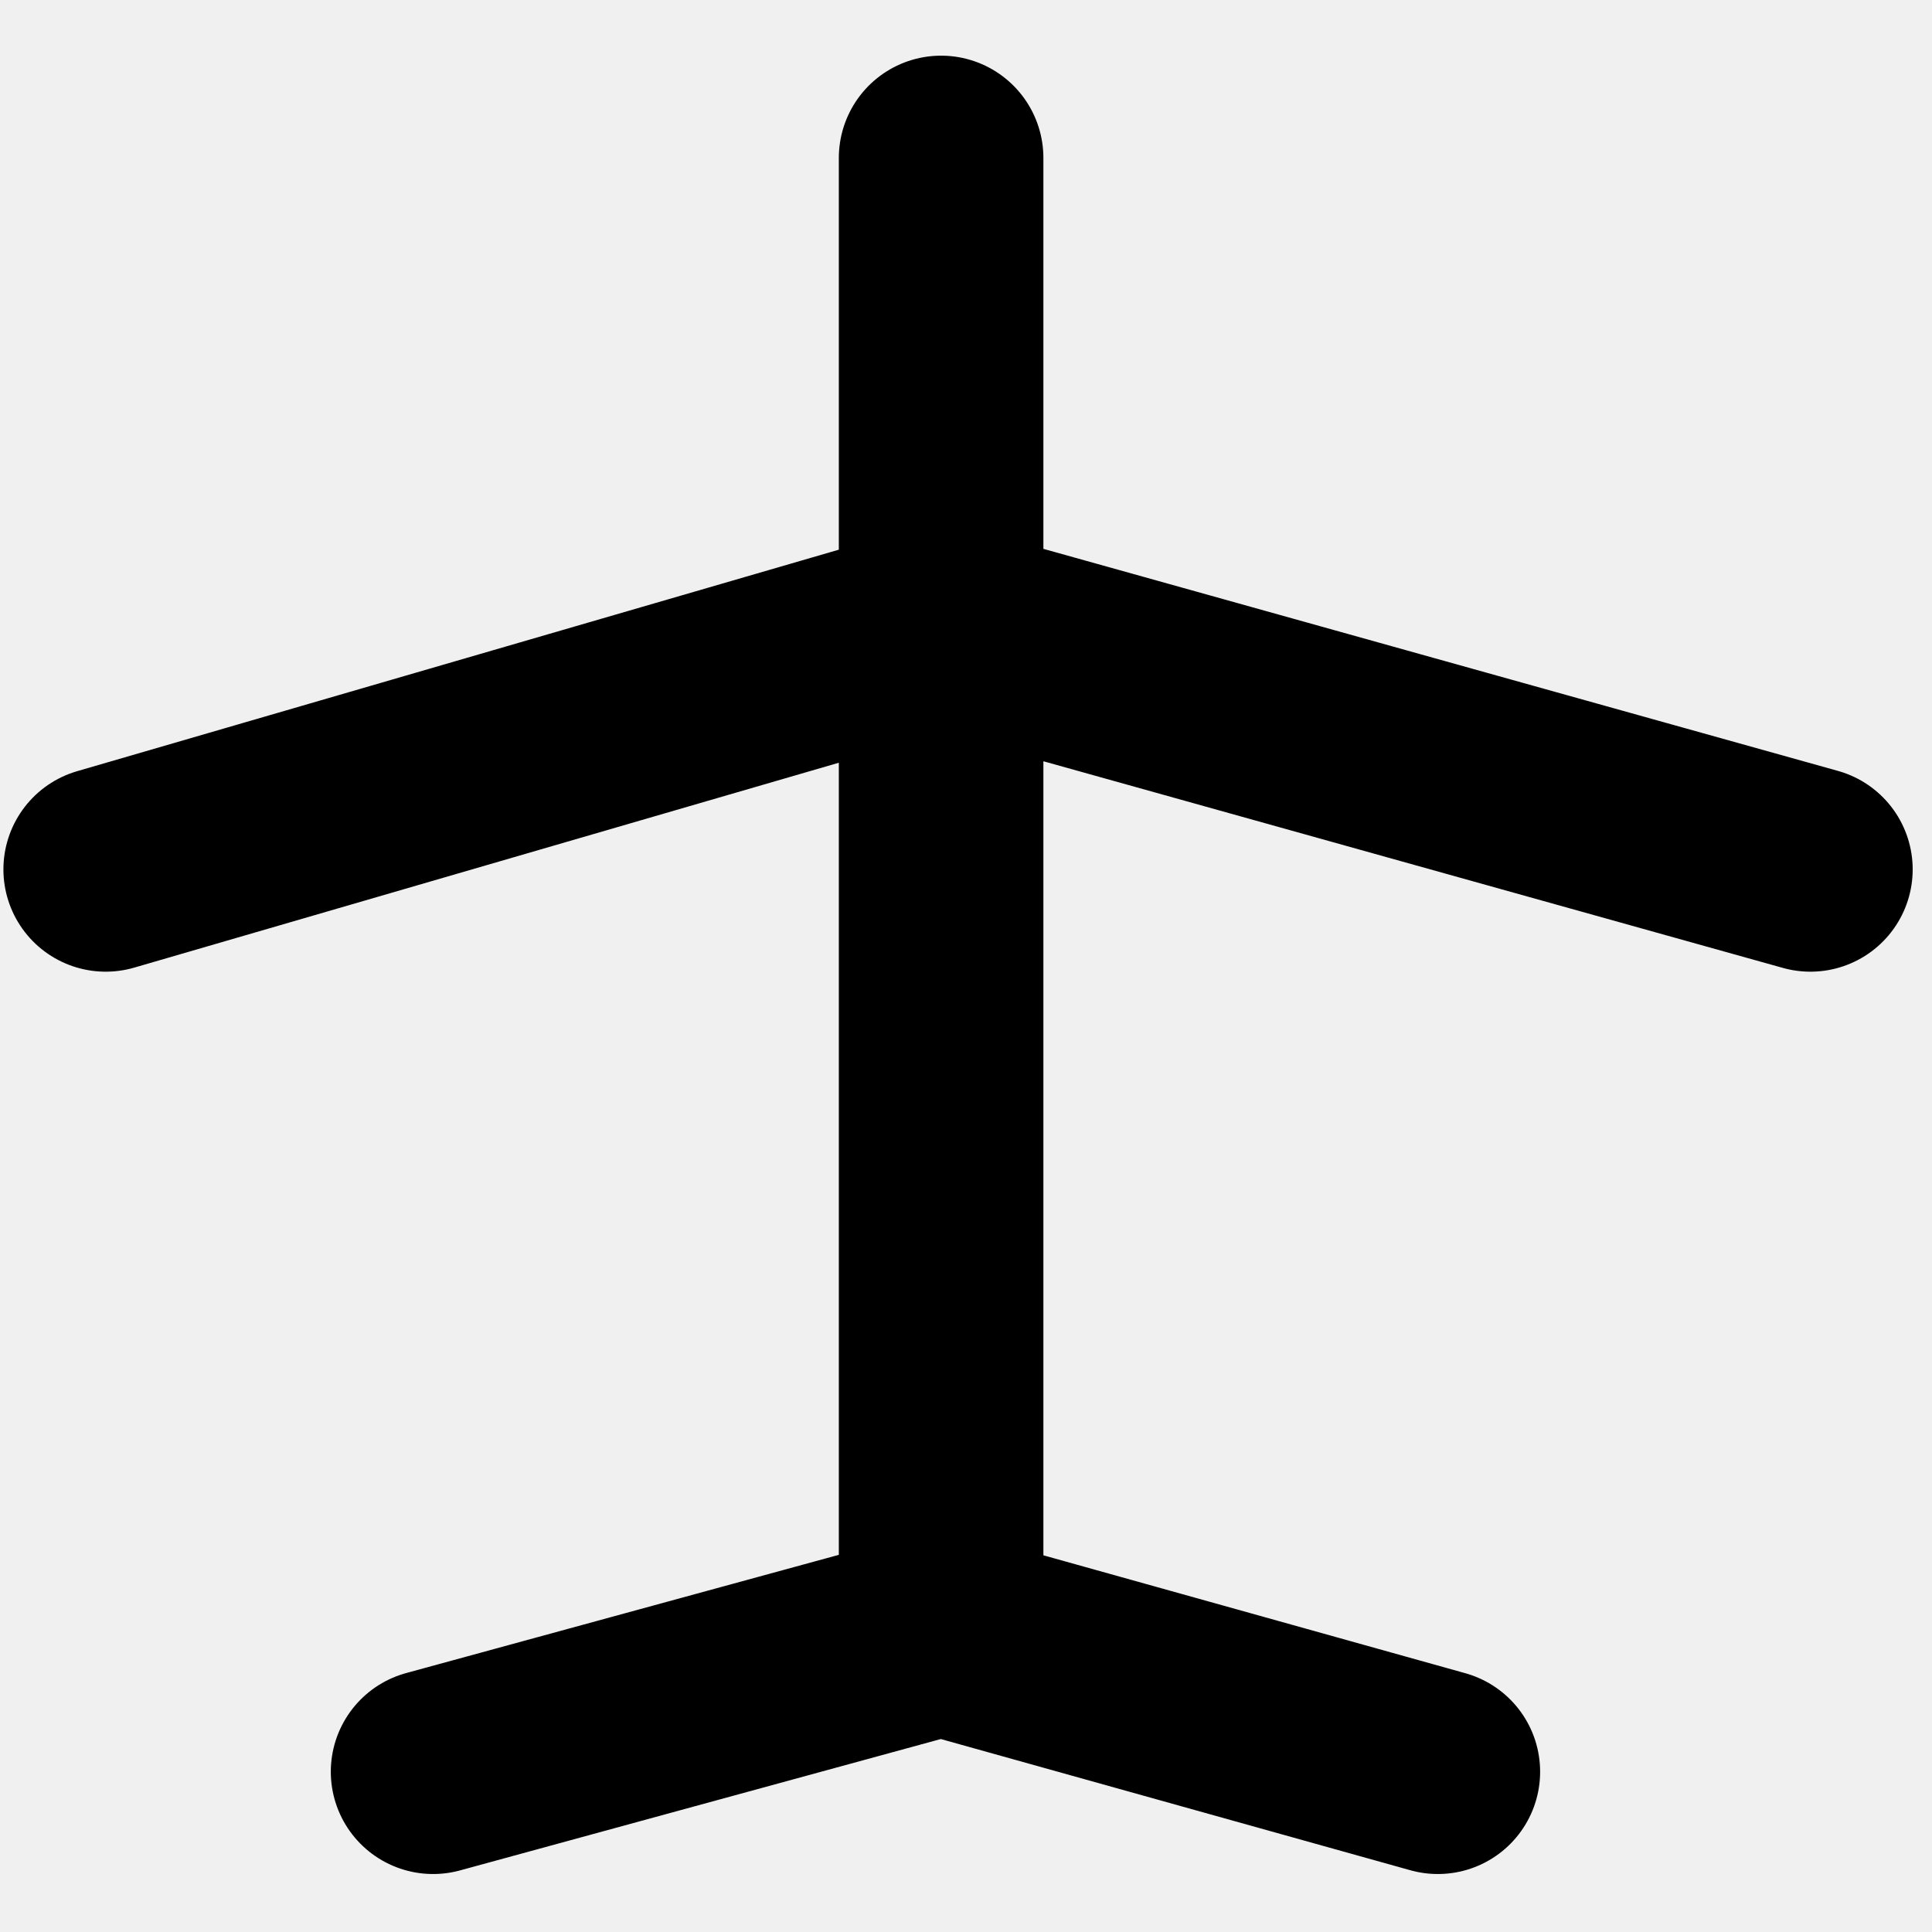
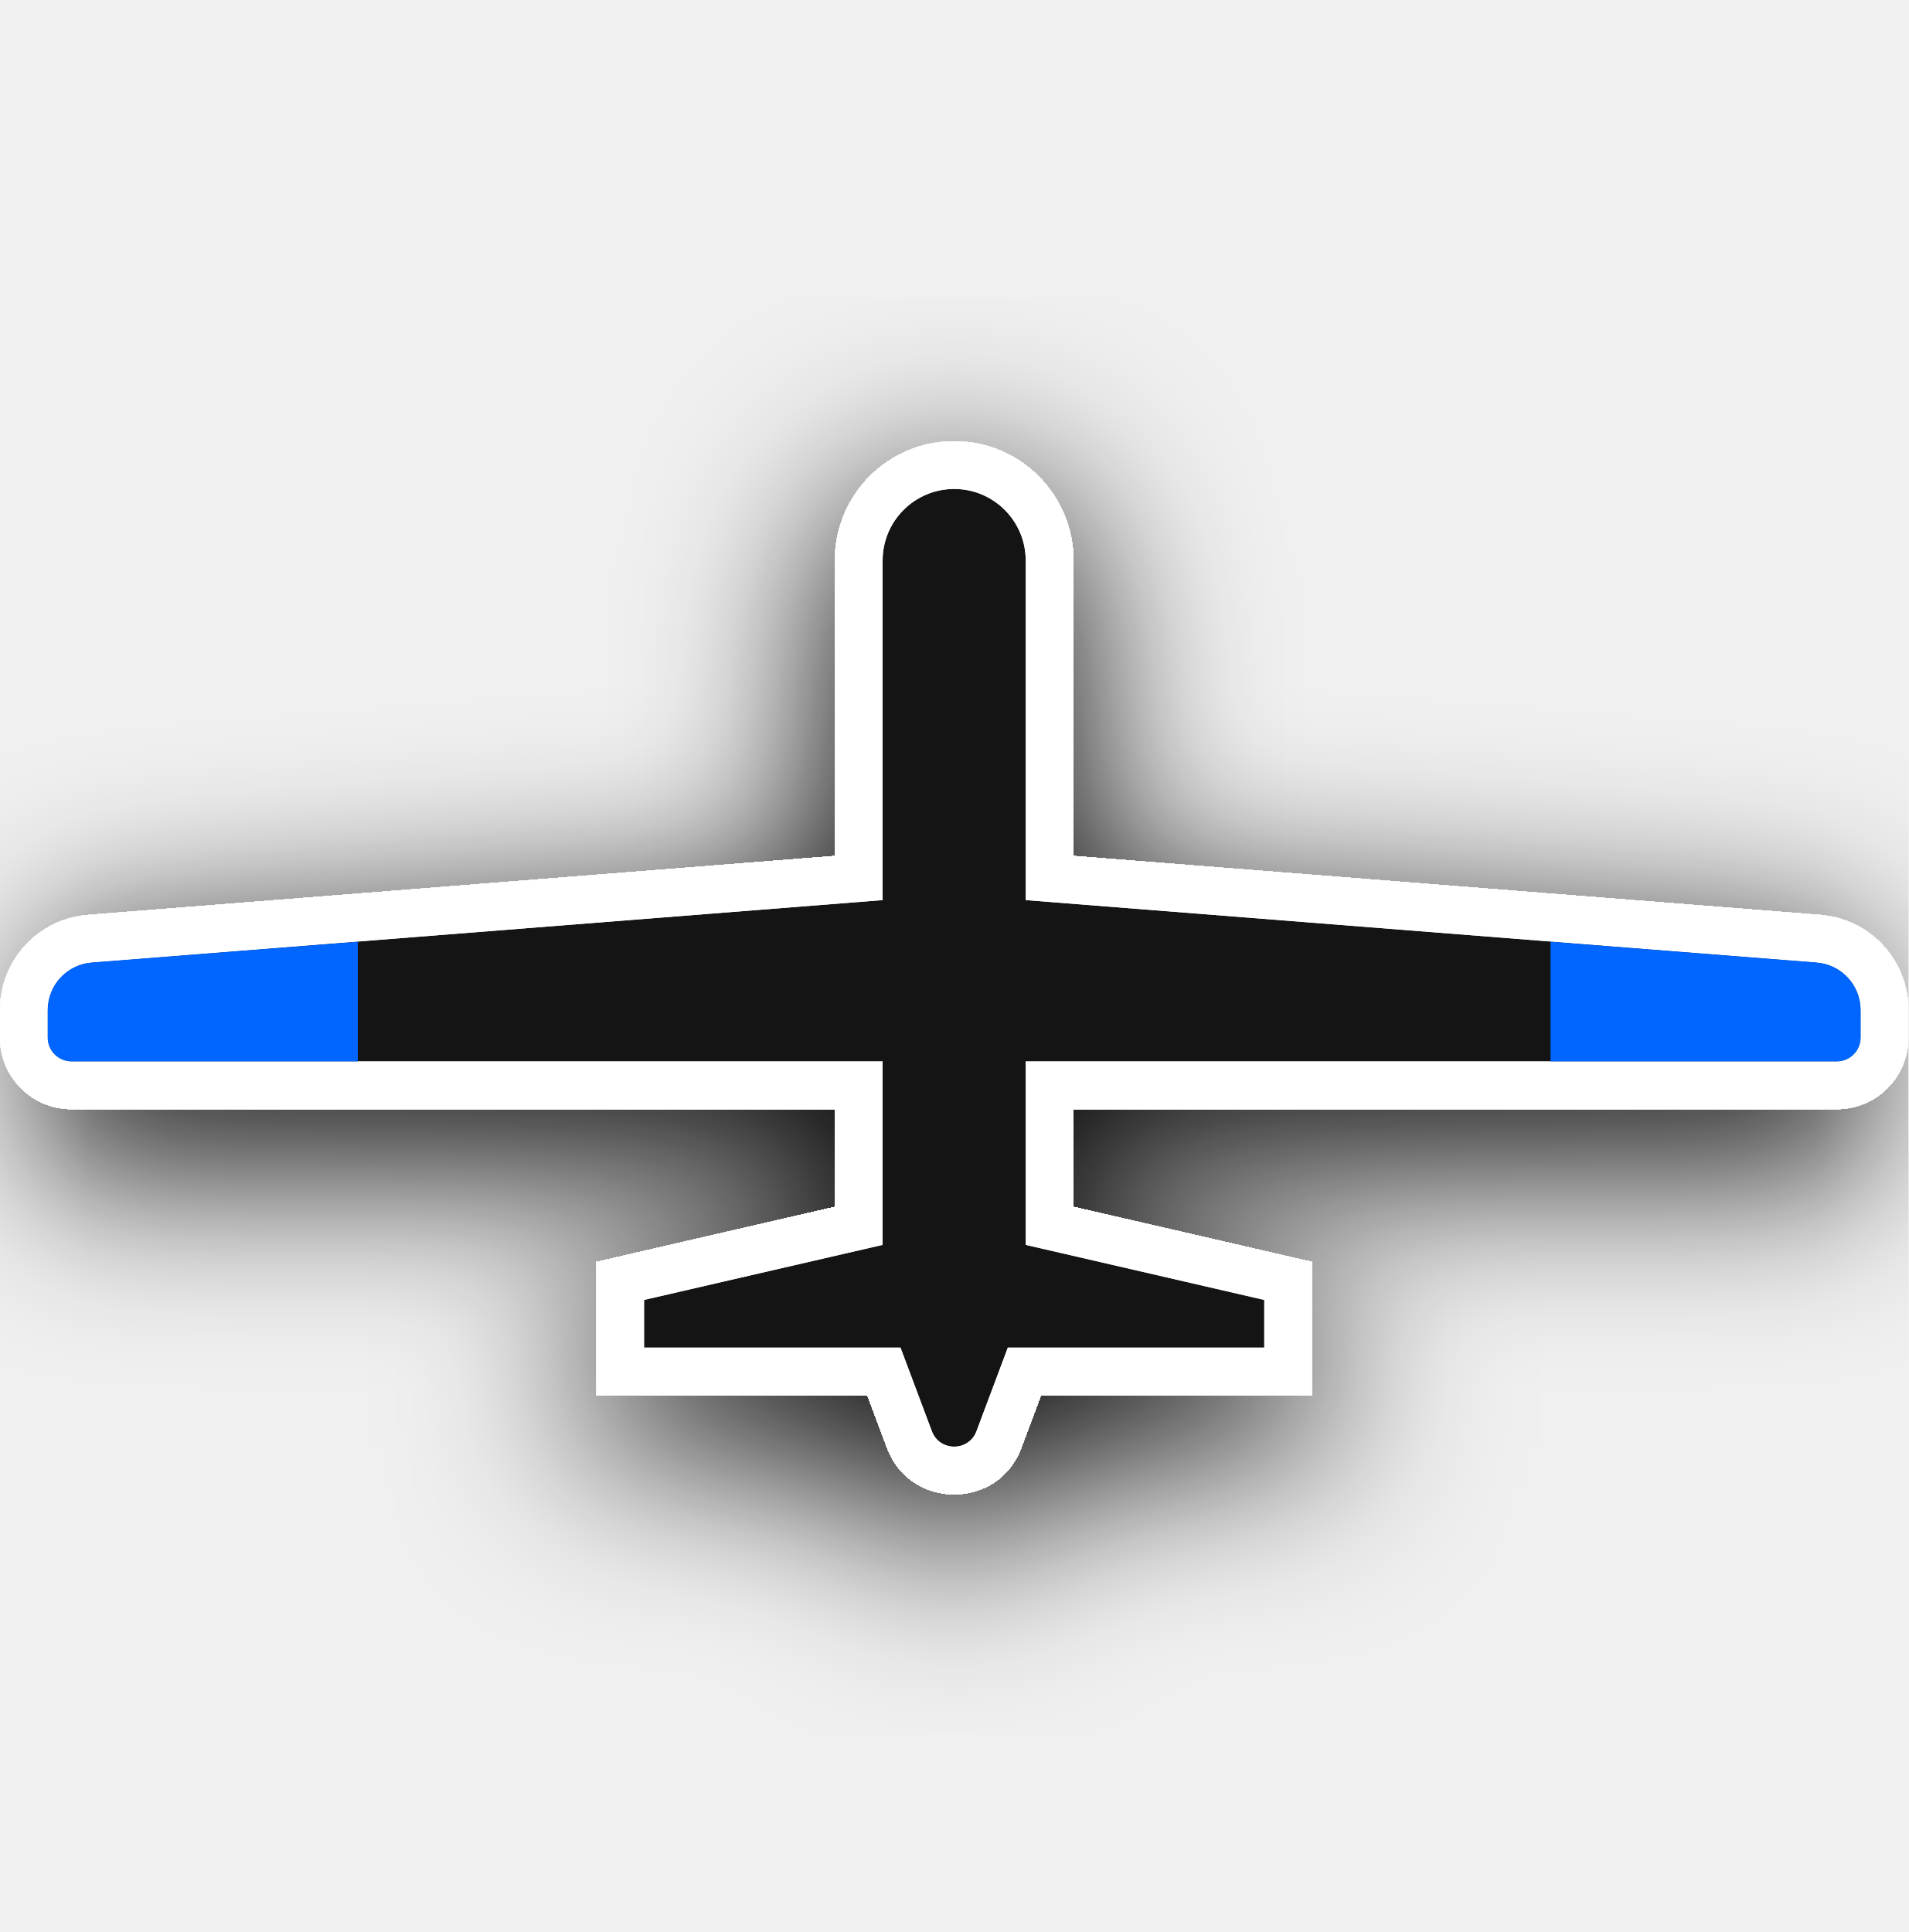
- <svg xmlns="http://www.w3.org/2000/svg" width="50" height="50" viewBox="0 0 85 81" fill="none">
-   <path d="M41.405 4.949V25.562M41.405 69.842L41.405 25.562M41.405 69.842L63.259 75.949M41.405 69.842L19.054 75.949M4.65 36.25L41.405 25.562M41.405 25.562L79.65 36.25" stroke="black" stroke-width="9" stroke-linecap="round" />
+ <svg xmlns="http://www.w3.org/2000/svg" width="80" height="81" viewBox="0 0 80 81" fill="none">
+   <g clip-path="url(#clip0_55_1109)">
+     <g filter="url(#filter0_d_55_1109)">
+       <mask id="path-1-outside-1_55_1109" maskUnits="userSpaceOnUse" x="0" y="18.5" width="80" height="45" fill="black">
+         <rect fill="white" y="18.5" width="80" height="45" />
+         <path fill-rule="evenodd" clip-rule="evenodd" d="M37 23.5C37 21.843 38.343 20.5 40 20.5C41.657 20.5 43 21.843 43 23.5V37.737L76.157 40.355C77.198 40.437 78 41.305 78 42.348V43.5C78 44.052 77.552 44.5 77 44.5H43V52.192L53 54.5V56.5H42.25L40.936 60.003C40.612 60.868 39.388 60.868 39.064 60.003L37.75 56.5H27V54.5L37 52.192V44.5H3C2.448 44.5 2 44.052 2 43.5V42.348C2 41.305 2.802 40.437 3.843 40.355L37 37.737V23.5Z" />
+       </mask>
+       <path fill-rule="evenodd" clip-rule="evenodd" d="M37 23.5C37 21.843 38.343 20.5 40 20.5C41.657 20.5 43 21.843 43 23.5V37.737L76.157 40.355C77.198 40.437 78 41.305 78 42.348V43.5C78 44.052 77.552 44.5 77 44.5H43V52.192L53 54.5V56.5H42.25L40.936 60.003C40.612 60.868 39.388 60.868 39.064 60.003L37.75 56.5H27V54.5L37 52.192V44.5H3C2.448 44.5 2 44.052 2 43.5V42.348C2 41.305 2.802 40.437 3.843 40.355L37 37.737V23.5Z" fill="#141414" />
+       <path d="M43 37.737H41V39.585L42.843 39.731L43 37.737ZM76.157 40.355L76.315 38.361H76.315L76.157 40.355ZM43 44.5V42.5H41V44.5H43ZM43 52.192H41V53.783L42.55 54.141L43 52.192ZM53 54.5H55V52.909L53.45 52.551L53 54.5ZM53 56.5V58.5H55V56.5H53ZM42.25 56.5V54.5H40.864L40.377 55.798L42.25 56.5ZM40.936 60.003L42.809 60.705V60.705L40.936 60.003ZM39.064 60.003L40.936 59.301L40.936 59.301L39.064 60.003ZM37.75 56.5L39.623 55.798L39.136 54.5H37.75V56.5ZM27 56.5H25V58.5H27V56.5ZM27 54.5L26.55 52.551L25 52.909V54.5H27ZM37 52.192L37.45 54.141L39 53.783V52.192H37ZM37 44.5H39V42.5H37V44.5ZM3.843 40.355L3.685 38.361H3.685L3.843 40.355ZM37 37.737L37.157 39.731L39 39.585V37.737H37ZM40 18.5C37.239 18.5 35 20.739 35 23.5H39C39 22.948 39.448 22.5 40 22.5V18.5ZM45 23.5C45 20.739 42.761 18.5 40 18.5V22.5C40.552 22.5 41 22.948 41 23.5H45ZM45 37.737V23.5H41V37.737H45ZM76.315 38.361L43.157 35.743L42.843 39.731L76 42.348L76.315 38.361ZM80 42.348C80 40.261 78.395 38.525 76.315 38.361L76 42.348H80ZM80 43.5V42.348H76V43.5H80ZM77 46.5C78.657 46.5 80 45.157 80 43.5H76C76 42.948 76.448 42.5 77 42.5V46.5ZM43 46.5H77V42.5H43V46.5ZM45 52.192V44.5H41V52.192H45ZM53.45 52.551L43.45 50.243L42.55 54.141L52.55 56.449L53.45 52.551ZM55 56.5V54.5H51V56.5H55ZM42.25 58.5H53V54.5H42.25V58.5ZM42.809 60.705L44.123 57.202L40.377 55.798L39.064 59.301L42.809 60.705ZM37.191 60.705C38.164 63.301 41.836 63.301 42.809 60.705L39.064 59.301C39.388 58.436 40.612 58.436 40.936 59.301L37.191 60.705ZM35.877 57.202L37.191 60.705L40.936 59.301L39.623 55.798L35.877 57.202ZM27 58.5H37.75V54.5H27V58.5ZM25 54.5V56.5H29V54.5H25ZM36.55 50.243L26.55 52.551L27.45 56.449L37.45 54.141L36.55 50.243ZM35 44.5V52.192H39V44.5H35ZM3 46.5H37V42.5H3V46.5ZM0 43.5C0 45.157 1.343 46.5 3 46.5V42.5C3.552 42.5 4 42.948 4 43.5H0ZM0 42.348V43.5H4V42.348H0ZM3.685 38.361C1.605 38.525 0 40.261 0 42.348H4H4L3.685 38.361ZM36.843 35.743L3.685 38.361L4 42.348L37.157 39.731L36.843 35.743ZM35 23.5V37.737H39V23.5H35Z" fill="white" mask="url(#path-1-outside-1_55_1109)" />
+     </g>
+     <path d="M15 39.481L15 44.5L3 44.5C2.448 44.5 2 44.052 2 43.5L2 42.349C2 41.306 2.803 40.437 3.844 40.355L15 39.481Z" fill="#0066FF" />
+     <path d="M65 39.481L65 44.5L77 44.5C77.552 44.5 78 44.052 78 43.5L78 42.349C78 41.306 77.197 40.437 76.156 40.355L65 39.481Z" fill="#0066FF" />
+   </g>
+   <defs>
+     <filter id="filter0_d_55_1109" x="-8" y="12.5" width="96" height="60.152" filterUnits="userSpaceOnUse" color-interpolation-filters="sRGB">
+       <feFlood flood-opacity="0" result="BackgroundImageFix" />
+       <feColorMatrix in="SourceAlpha" type="matrix" values="0 0 0 0 0 0 0 0 0 0 0 0 0 0 0 0 0 0 127 0" result="hardAlpha" />
+       <feOffset dy="2" />
+       <feGaussianBlur stdDeviation="4" />
+       <feComposite in2="hardAlpha" operator="out" />
+       <feColorMatrix type="matrix" values="0 0 0 0 0 0 0 0 0 0 0 0 0 0 0 0 0 0 1 0" />
+       <feBlend mode="normal" in2="BackgroundImageFix" result="effect1_dropShadow_55_1109" />
+       <feBlend mode="normal" in="SourceGraphic" in2="effect1_dropShadow_55_1109" result="shape" />
+     </filter>
+     <clipPath id="clip0_55_1109">
+       <rect width="80" height="80" fill="white" transform="translate(0 0.5)" />
+     </clipPath>
+   </defs>
</svg>
